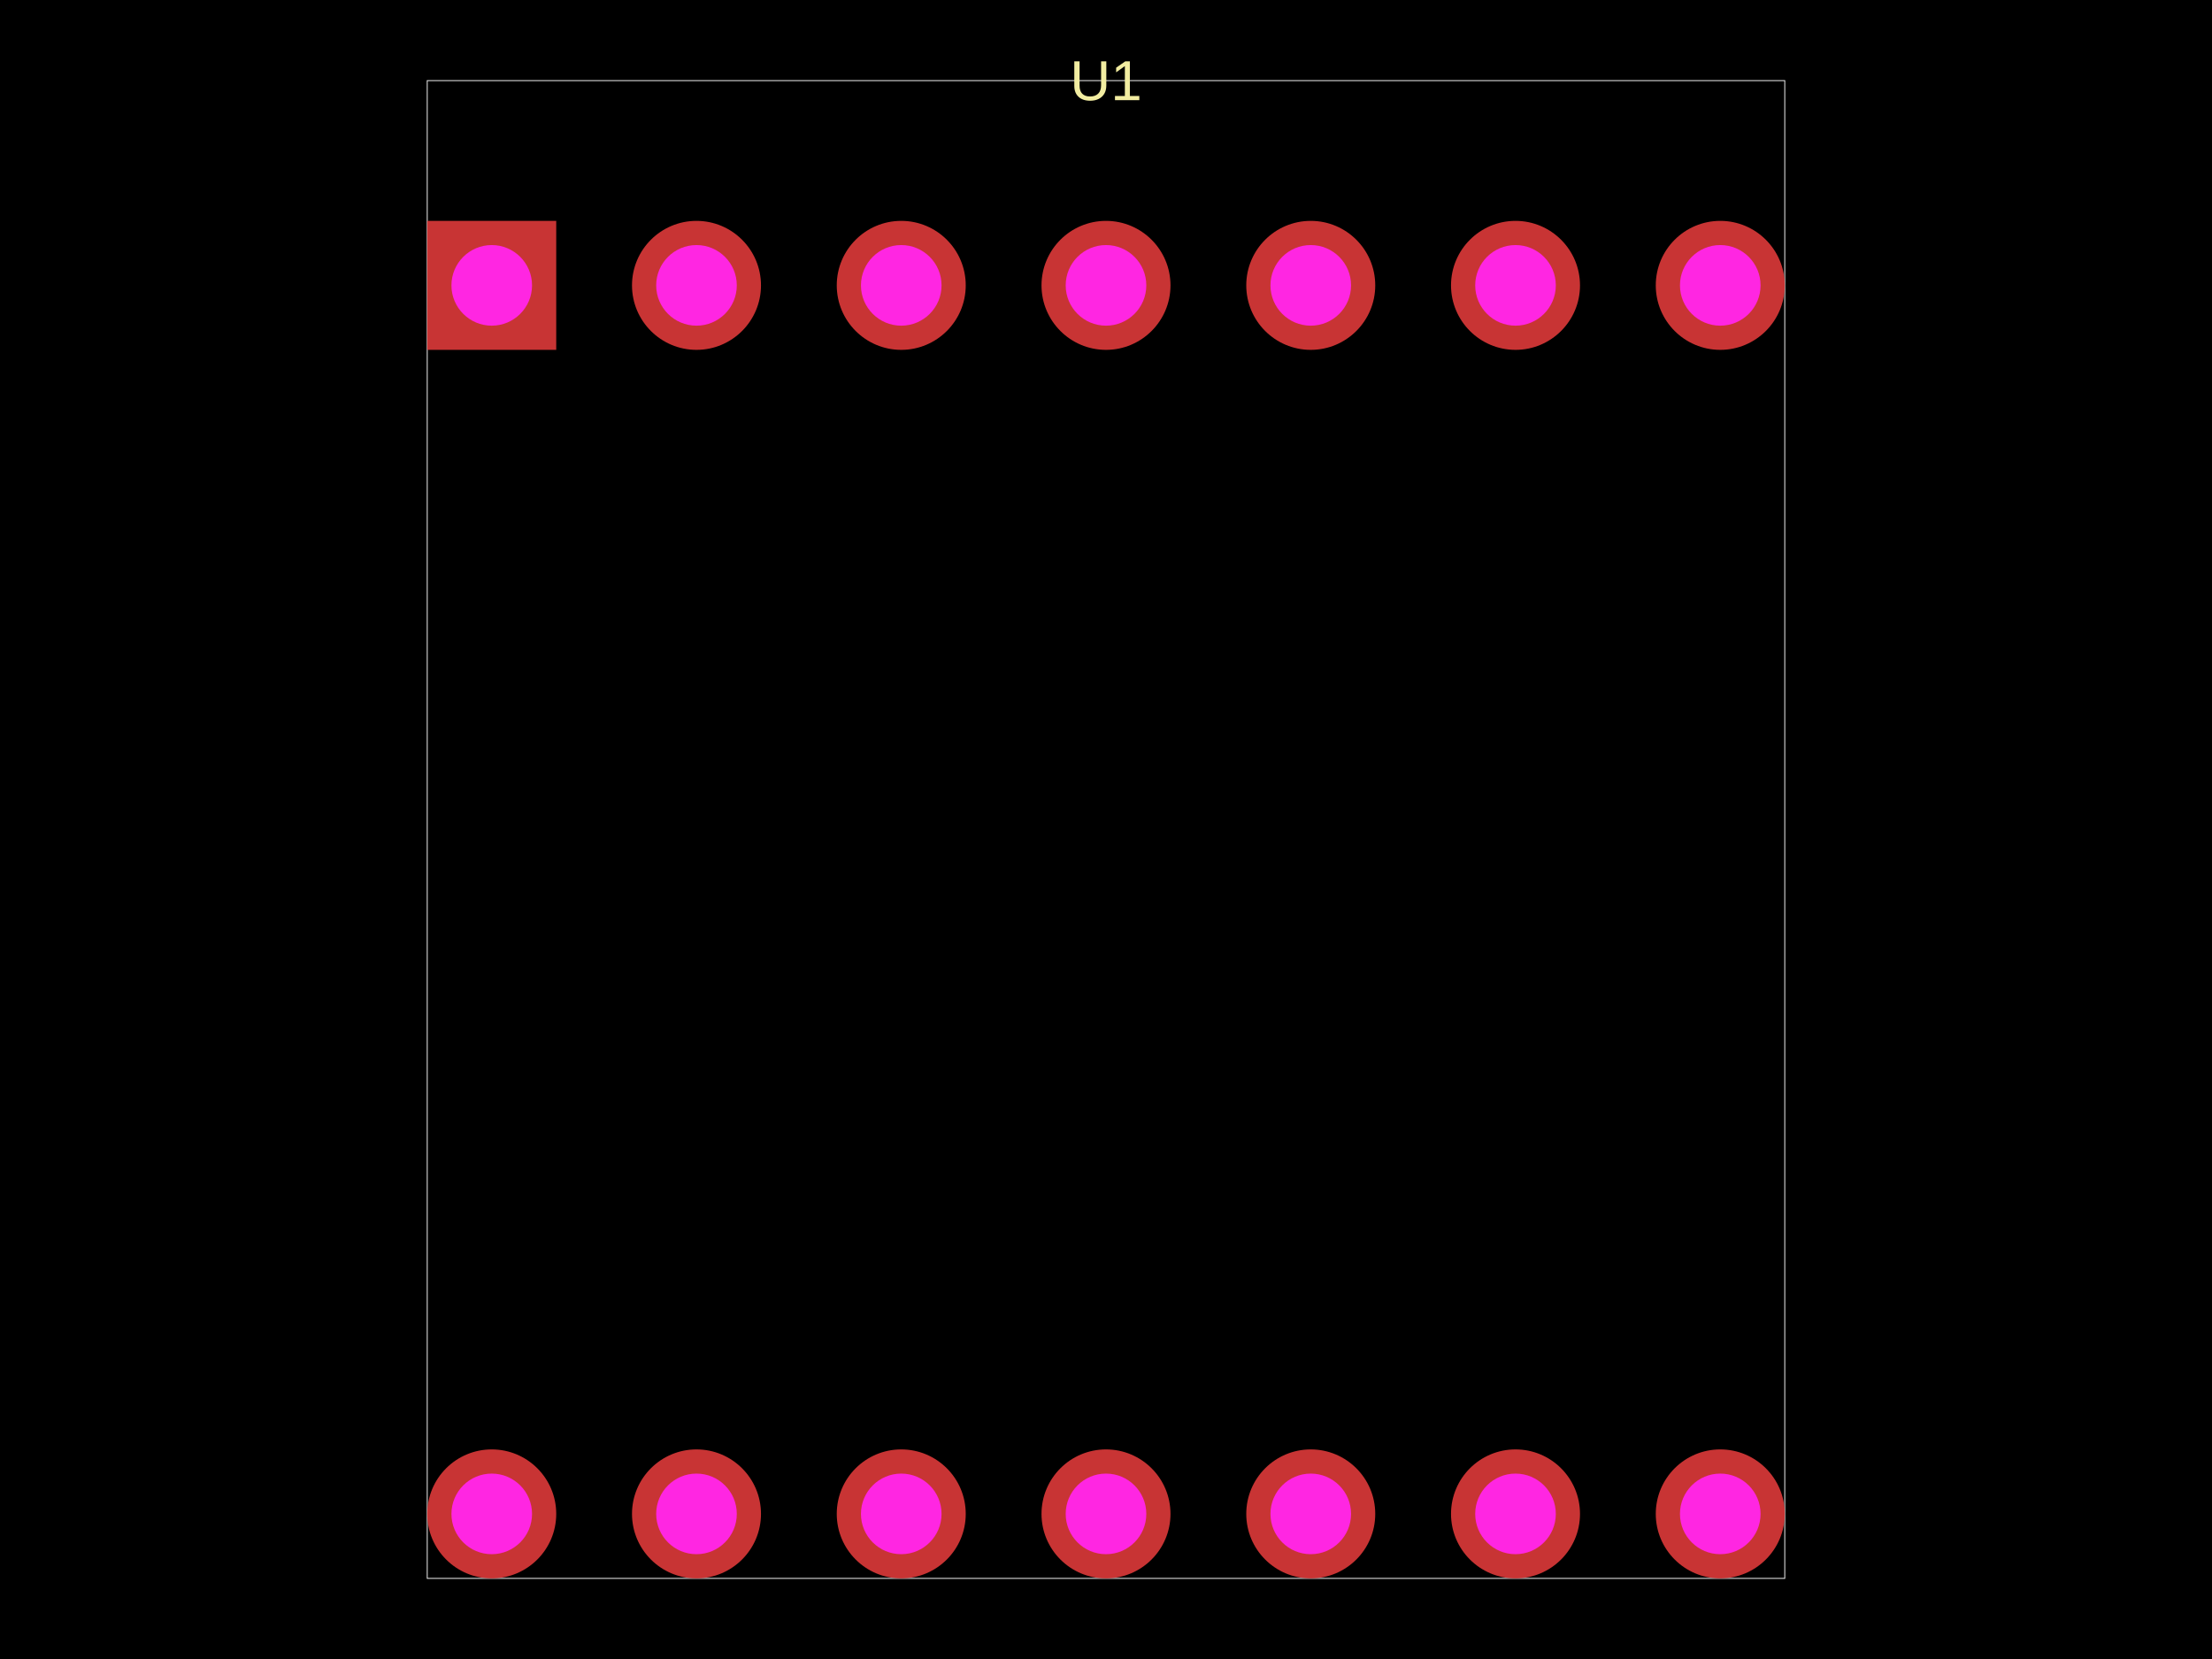
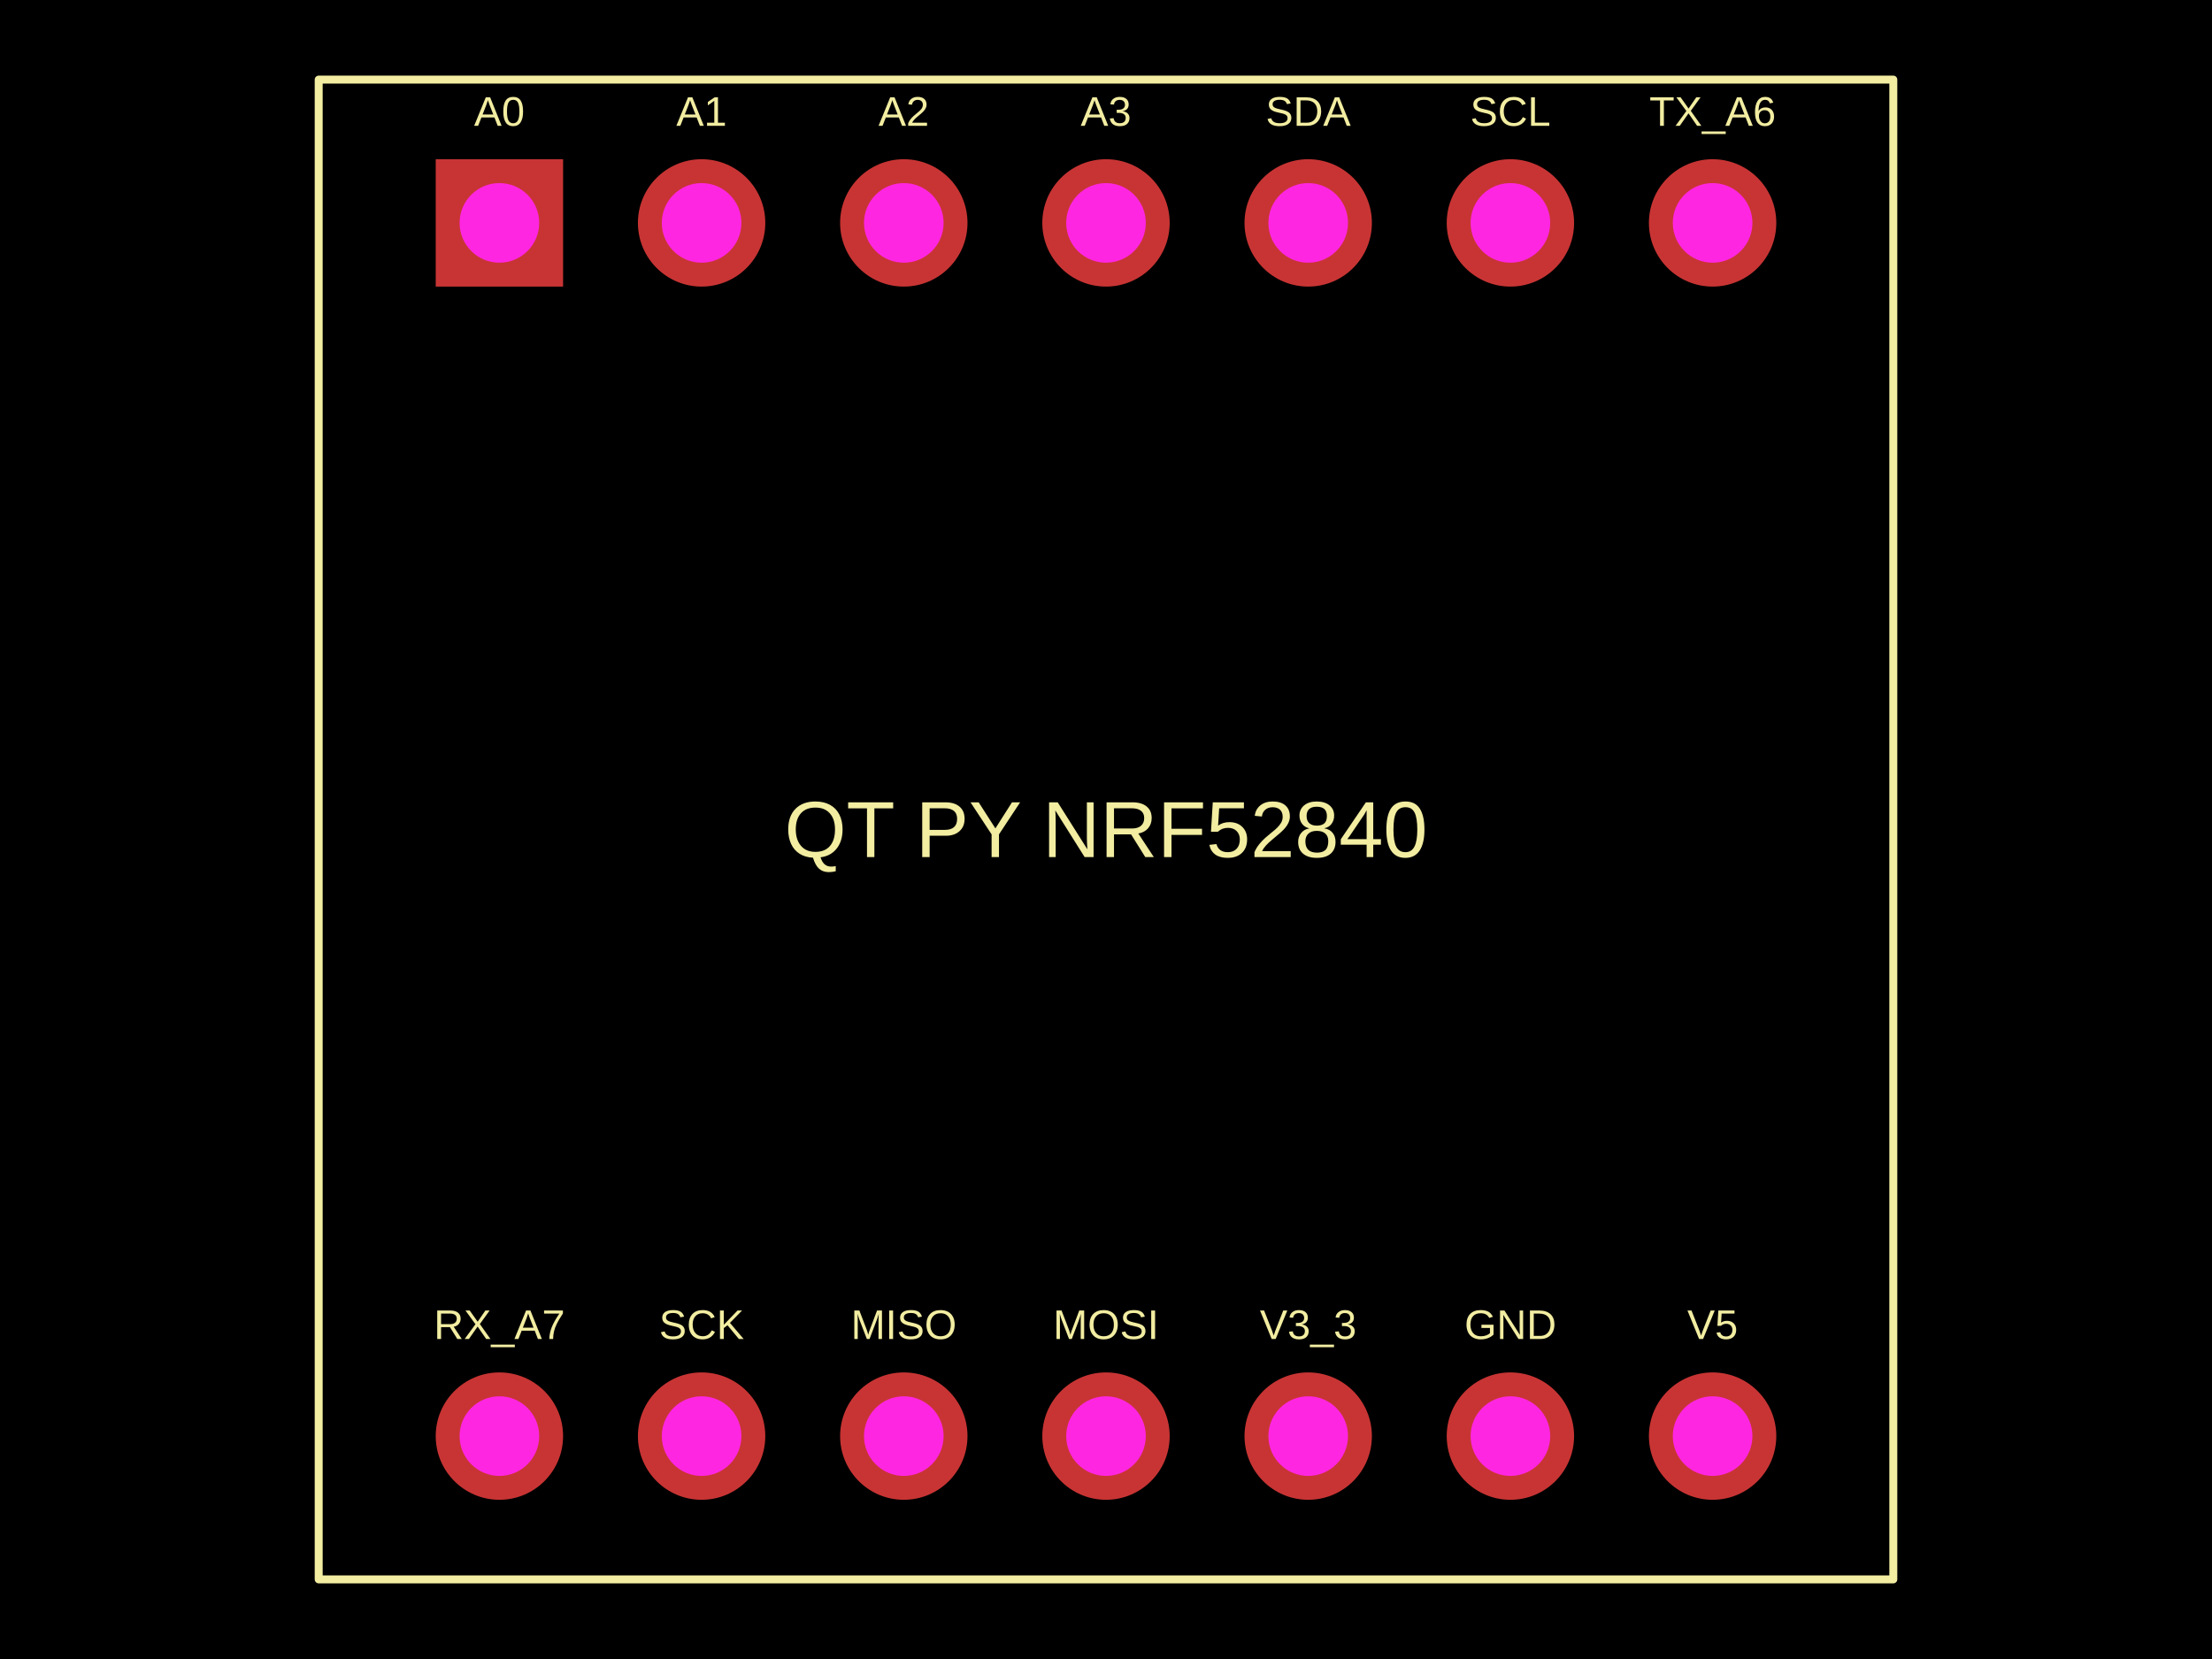
- <svg xmlns="http://www.w3.org/2000/svg" width="800" height="600" data-software-used-string="@tscircuit/core@0.0.1565">
+ <svg xmlns="http://www.w3.org/2000/svg" width="800" height="600" data-software-used-string="@tscircuit/core@0.0.1580">
  <style />
  <rect class="boundary" x="0" y="0" fill="#000" width="800" height="600" data-type="pcb_background" data-pcb-layer="global" />
-   <rect class="pcb-boundary" fill="none" stroke="#fff" stroke-width="0.3" x="154.519" y="29.155" width="490.962" height="541.691" data-type="pcb_boundary" data-pcb-layer="global" />
-   <text x="0" y="0" dx="0" dy="0" fill="#f2eda1" font-family="Arial, sans-serif" font-size="20.408" text-anchor="middle" dominant-baseline="central" transform="matrix(1,0,0,1,400,29.15452)" class="pcb-silkscreen-text pcb-silkscreen-top" data-pcb-silkscreen-text-id="pcb_silkscreen_text_0" stroke="none" data-type="pcb_silkscreen_text" data-pcb-layer="top">U1</text>
+   <rect class="pcb-boundary" fill="none" stroke="#fff" stroke-width="0.3" x="115.259" y="28.791" width="569.482" height="542.418" data-type="pcb_boundary" data-pcb-layer="global" />
+   <text x="0" y="0" dx="0" dy="0" fill="#f2eda1" font-family="Arial, sans-serif" font-size="14.971" text-anchor="middle" dominant-baseline="central" transform="matrix(1,0,0,1,180.6142,40.3071)" class="pcb-silkscreen-text pcb-silkscreen-top" data-pcb-silkscreen-text-id="pcb_silkscreen_text_0" stroke="none" data-type="pcb_silkscreen_text" data-pcb-layer="top">A0</text>
+   <text x="0" y="0" dx="0" dy="0" fill="#f2eda1" font-family="Arial, sans-serif" font-size="14.971" text-anchor="middle" dominant-baseline="central" transform="matrix(1,0,0,1,253.7428,40.3071)" class="pcb-silkscreen-text pcb-silkscreen-top" data-pcb-silkscreen-text-id="pcb_silkscreen_text_1" stroke="none" data-type="pcb_silkscreen_text" data-pcb-layer="top">A1</text>
+   <text x="0" y="0" dx="0" dy="0" fill="#f2eda1" font-family="Arial, sans-serif" font-size="14.971" text-anchor="middle" dominant-baseline="central" transform="matrix(1,0,0,1,326.8714,40.3071)" class="pcb-silkscreen-text pcb-silkscreen-top" data-pcb-silkscreen-text-id="pcb_silkscreen_text_2" stroke="none" data-type="pcb_silkscreen_text" data-pcb-layer="top">A2</text>
+   <text x="0" y="0" dx="0" dy="0" fill="#f2eda1" font-family="Arial, sans-serif" font-size="14.971" text-anchor="middle" dominant-baseline="central" transform="matrix(1,0,0,1,400,40.3071)" class="pcb-silkscreen-text pcb-silkscreen-top" data-pcb-silkscreen-text-id="pcb_silkscreen_text_3" stroke="none" data-type="pcb_silkscreen_text" data-pcb-layer="top">A3</text>
+   <text x="0" y="0" dx="0" dy="0" fill="#f2eda1" font-family="Arial, sans-serif" font-size="14.971" text-anchor="middle" dominant-baseline="central" transform="matrix(1,0,0,1,473.1286,40.3071)" class="pcb-silkscreen-text pcb-silkscreen-top" data-pcb-silkscreen-text-id="pcb_silkscreen_text_4" stroke="none" data-type="pcb_silkscreen_text" data-pcb-layer="top">SDA</text>
+   <text x="0" y="0" dx="0" dy="0" fill="#f2eda1" font-family="Arial, sans-serif" font-size="14.971" text-anchor="middle" dominant-baseline="central" transform="matrix(1,0,0,1,546.2572,40.3071)" class="pcb-silkscreen-text pcb-silkscreen-top" data-pcb-silkscreen-text-id="pcb_silkscreen_text_5" stroke="none" data-type="pcb_silkscreen_text" data-pcb-layer="top">SCL</text>
+   <text x="0" y="0" dx="0" dy="0" fill="#f2eda1" font-family="Arial, sans-serif" font-size="14.971" text-anchor="middle" dominant-baseline="central" transform="matrix(1,0,0,1,619.3858,40.3071)" class="pcb-silkscreen-text pcb-silkscreen-top" data-pcb-silkscreen-text-id="pcb_silkscreen_text_6" stroke="none" data-type="pcb_silkscreen_text" data-pcb-layer="top">TX_A6</text>
+   <text x="0" y="0" dx="0" dy="0" fill="#f2eda1" font-family="Arial, sans-serif" font-size="14.971" text-anchor="middle" dominant-baseline="central" transform="matrix(1,0,0,1,180.6142,479.0787)" class="pcb-silkscreen-text pcb-silkscreen-top" data-pcb-silkscreen-text-id="pcb_silkscreen_text_7" stroke="none" data-type="pcb_silkscreen_text" data-pcb-layer="top">RX_A7</text>
+   <text x="0" y="0" dx="0" dy="0" fill="#f2eda1" font-family="Arial, sans-serif" font-size="14.971" text-anchor="middle" dominant-baseline="central" transform="matrix(1,0,0,1,253.7428,479.0787)" class="pcb-silkscreen-text pcb-silkscreen-top" data-pcb-silkscreen-text-id="pcb_silkscreen_text_8" stroke="none" data-type="pcb_silkscreen_text" data-pcb-layer="top">SCK</text>
+   <text x="0" y="0" dx="0" dy="0" fill="#f2eda1" font-family="Arial, sans-serif" font-size="14.971" text-anchor="middle" dominant-baseline="central" transform="matrix(1,0,0,1,326.8714,479.0787)" class="pcb-silkscreen-text pcb-silkscreen-top" data-pcb-silkscreen-text-id="pcb_silkscreen_text_9" stroke="none" data-type="pcb_silkscreen_text" data-pcb-layer="top">MISO</text>
+   <text x="0" y="0" dx="0" dy="0" fill="#f2eda1" font-family="Arial, sans-serif" font-size="14.971" text-anchor="middle" dominant-baseline="central" transform="matrix(1,0,0,1,400,479.0787)" class="pcb-silkscreen-text pcb-silkscreen-top" data-pcb-silkscreen-text-id="pcb_silkscreen_text_10" stroke="none" data-type="pcb_silkscreen_text" data-pcb-layer="top">MOSI</text>
+   <text x="0" y="0" dx="0" dy="0" fill="#f2eda1" font-family="Arial, sans-serif" font-size="14.971" text-anchor="middle" dominant-baseline="central" transform="matrix(1,0,0,1,473.1286,479.0787)" class="pcb-silkscreen-text pcb-silkscreen-top" data-pcb-silkscreen-text-id="pcb_silkscreen_text_11" stroke="none" data-type="pcb_silkscreen_text" data-pcb-layer="top">V3_3</text>
+   <text x="0" y="0" dx="0" dy="0" fill="#f2eda1" font-family="Arial, sans-serif" font-size="14.971" text-anchor="middle" dominant-baseline="central" transform="matrix(1,0,0,1,546.2572,479.0787)" class="pcb-silkscreen-text pcb-silkscreen-top" data-pcb-silkscreen-text-id="pcb_silkscreen_text_12" stroke="none" data-type="pcb_silkscreen_text" data-pcb-layer="top">GND</text>
+   <text x="0" y="0" dx="0" dy="0" fill="#f2eda1" font-family="Arial, sans-serif" font-size="14.971" text-anchor="middle" dominant-baseline="central" transform="matrix(1,0,0,1,619.3858,479.0787)" class="pcb-silkscreen-text pcb-silkscreen-top" data-pcb-silkscreen-text-id="pcb_silkscreen_text_13" stroke="none" data-type="pcb_silkscreen_text" data-pcb-layer="top">V5</text>
+   <path class="pcb-silkscreen pcb-silkscreen-top" d="M 115.259 571.209 L 684.741 571.209 L 684.741 28.791 L 115.259 28.791 L 115.259 571.209 Z" fill="none" stroke="#f2eda1" stroke-width="2.879" stroke-linecap="round" stroke-linejoin="round" data-pcb-component-id="pcb_component_0" data-pcb-silkscreen-path-id="pcb_silkscreen_path_0" data-type="pcb_silkscreen_path" data-pcb-layer="top" />
+   <text x="0" y="0" dx="0" dy="0" fill="#f2eda1" font-family="Arial, sans-serif" font-size="28.791" text-anchor="middle" dominant-baseline="central" transform="matrix(1,0,0,1,400,300)" class="pcb-silkscreen-text pcb-silkscreen-top" data-pcb-silkscreen-text-id="pcb_silkscreen_text_14" stroke="none" data-type="pcb_silkscreen_text" data-pcb-layer="top">QT PY NRF52840</text>
  <g data-type="pcb_plated_hole" data-pcb-layer="through" data-pad-name="U1.A0">
-     <rect class="pcb-hole-outer-pad" fill="rgb(200, 52, 52)" x="154.519" y="79.883" width="46.647" height="46.647" data-type="pcb_plated_hole" data-pcb-layer="top" />
-     <circle class="pcb-hole-inner" fill="#FF26E2" cx="177.843" cy="103.207" r="14.577" data-type="pcb_plated_hole_drill" data-pcb-layer="drill" />
+     <rect class="pcb-hole-outer-pad" fill="rgb(200, 52, 52)" x="157.582" y="57.582" width="46.065" height="46.065" data-type="pcb_plated_hole" data-pcb-layer="top" />
+     <circle class="pcb-hole-inner" fill="#FF26E2" cx="180.614" cy="80.614" r="14.395" data-type="pcb_plated_hole_drill" data-pcb-layer="drill" />
  </g>
  <g data-type="pcb_plated_hole" data-pcb-layer="through" data-pad-name="U1.A1">
-     <circle class="pcb-hole-outer" fill="rgb(200, 52, 52)" cx="251.895" cy="103.207" r="23.324" data-type="pcb_plated_hole" data-pcb-layer="top" />
-     <circle class="pcb-hole-inner" fill="#FF26E2" cx="251.895" cy="103.207" r="14.577" data-type="pcb_plated_hole_drill" data-pcb-layer="drill" />
+     <circle class="pcb-hole-outer" fill="rgb(200, 52, 52)" cx="253.743" cy="80.614" r="23.033" data-type="pcb_plated_hole" data-pcb-layer="top" />
+     <circle class="pcb-hole-inner" fill="#FF26E2" cx="253.743" cy="80.614" r="14.395" data-type="pcb_plated_hole_drill" data-pcb-layer="drill" />
  </g>
  <g data-type="pcb_plated_hole" data-pcb-layer="through" data-pad-name="U1.A2">
-     <circle class="pcb-hole-outer" fill="rgb(200, 52, 52)" cx="325.948" cy="103.207" r="23.324" data-type="pcb_plated_hole" data-pcb-layer="top" />
-     <circle class="pcb-hole-inner" fill="#FF26E2" cx="325.948" cy="103.207" r="14.577" data-type="pcb_plated_hole_drill" data-pcb-layer="drill" />
+     <circle class="pcb-hole-outer" fill="rgb(200, 52, 52)" cx="326.871" cy="80.614" r="23.033" data-type="pcb_plated_hole" data-pcb-layer="top" />
+     <circle class="pcb-hole-inner" fill="#FF26E2" cx="326.871" cy="80.614" r="14.395" data-type="pcb_plated_hole_drill" data-pcb-layer="drill" />
  </g>
  <g data-type="pcb_plated_hole" data-pcb-layer="through" data-pad-name="U1.A3">
-     <circle class="pcb-hole-outer" fill="rgb(200, 52, 52)" cx="400" cy="103.207" r="23.324" data-type="pcb_plated_hole" data-pcb-layer="top" />
-     <circle class="pcb-hole-inner" fill="#FF26E2" cx="400" cy="103.207" r="14.577" data-type="pcb_plated_hole_drill" data-pcb-layer="drill" />
+     <circle class="pcb-hole-outer" fill="rgb(200, 52, 52)" cx="400" cy="80.614" r="23.033" data-type="pcb_plated_hole" data-pcb-layer="top" />
+     <circle class="pcb-hole-inner" fill="#FF26E2" cx="400" cy="80.614" r="14.395" data-type="pcb_plated_hole_drill" data-pcb-layer="drill" />
  </g>
  <g data-type="pcb_plated_hole" data-pcb-layer="through" data-pad-name="U1.SDA">
-     <circle class="pcb-hole-outer" fill="rgb(200, 52, 52)" cx="474.052" cy="103.207" r="23.324" data-type="pcb_plated_hole" data-pcb-layer="top" />
-     <circle class="pcb-hole-inner" fill="#FF26E2" cx="474.052" cy="103.207" r="14.577" data-type="pcb_plated_hole_drill" data-pcb-layer="drill" />
+     <circle class="pcb-hole-outer" fill="rgb(200, 52, 52)" cx="473.129" cy="80.614" r="23.033" data-type="pcb_plated_hole" data-pcb-layer="top" />
+     <circle class="pcb-hole-inner" fill="#FF26E2" cx="473.129" cy="80.614" r="14.395" data-type="pcb_plated_hole_drill" data-pcb-layer="drill" />
  </g>
  <g data-type="pcb_plated_hole" data-pcb-layer="through" data-pad-name="U1.SCL">
-     <circle class="pcb-hole-outer" fill="rgb(200, 52, 52)" cx="548.105" cy="103.207" r="23.324" data-type="pcb_plated_hole" data-pcb-layer="top" />
-     <circle class="pcb-hole-inner" fill="#FF26E2" cx="548.105" cy="103.207" r="14.577" data-type="pcb_plated_hole_drill" data-pcb-layer="drill" />
+     <circle class="pcb-hole-outer" fill="rgb(200, 52, 52)" cx="546.257" cy="80.614" r="23.033" data-type="pcb_plated_hole" data-pcb-layer="top" />
+     <circle class="pcb-hole-inner" fill="#FF26E2" cx="546.257" cy="80.614" r="14.395" data-type="pcb_plated_hole_drill" data-pcb-layer="drill" />
  </g>
  <g data-type="pcb_plated_hole" data-pcb-layer="through" data-pad-name="U1.TX_A6">
-     <circle class="pcb-hole-outer" fill="rgb(200, 52, 52)" cx="622.157" cy="103.207" r="23.324" data-type="pcb_plated_hole" data-pcb-layer="top" />
-     <circle class="pcb-hole-inner" fill="#FF26E2" cx="622.157" cy="103.207" r="14.577" data-type="pcb_plated_hole_drill" data-pcb-layer="drill" />
+     <circle class="pcb-hole-outer" fill="rgb(200, 52, 52)" cx="619.386" cy="80.614" r="23.033" data-type="pcb_plated_hole" data-pcb-layer="top" />
+     <circle class="pcb-hole-inner" fill="#FF26E2" cx="619.386" cy="80.614" r="14.395" data-type="pcb_plated_hole_drill" data-pcb-layer="drill" />
  </g>
  <g data-type="pcb_plated_hole" data-pcb-layer="through" data-pad-name="U1.RX_A7">
-     <circle class="pcb-hole-outer" fill="rgb(200, 52, 52)" cx="177.843" cy="547.522" r="23.324" data-type="pcb_plated_hole" data-pcb-layer="top" />
-     <circle class="pcb-hole-inner" fill="#FF26E2" cx="177.843" cy="547.522" r="14.577" data-type="pcb_plated_hole_drill" data-pcb-layer="drill" />
+     <circle class="pcb-hole-outer" fill="rgb(200, 52, 52)" cx="180.614" cy="519.386" r="23.033" data-type="pcb_plated_hole" data-pcb-layer="top" />
+     <circle class="pcb-hole-inner" fill="#FF26E2" cx="180.614" cy="519.386" r="14.395" data-type="pcb_plated_hole_drill" data-pcb-layer="drill" />
  </g>
  <g data-type="pcb_plated_hole" data-pcb-layer="through" data-pad-name="U1.SCK">
-     <circle class="pcb-hole-outer" fill="rgb(200, 52, 52)" cx="251.895" cy="547.522" r="23.324" data-type="pcb_plated_hole" data-pcb-layer="top" />
-     <circle class="pcb-hole-inner" fill="#FF26E2" cx="251.895" cy="547.522" r="14.577" data-type="pcb_plated_hole_drill" data-pcb-layer="drill" />
+     <circle class="pcb-hole-outer" fill="rgb(200, 52, 52)" cx="253.743" cy="519.386" r="23.033" data-type="pcb_plated_hole" data-pcb-layer="top" />
+     <circle class="pcb-hole-inner" fill="#FF26E2" cx="253.743" cy="519.386" r="14.395" data-type="pcb_plated_hole_drill" data-pcb-layer="drill" />
  </g>
  <g data-type="pcb_plated_hole" data-pcb-layer="through" data-pad-name="U1.MISO">
-     <circle class="pcb-hole-outer" fill="rgb(200, 52, 52)" cx="325.948" cy="547.522" r="23.324" data-type="pcb_plated_hole" data-pcb-layer="top" />
-     <circle class="pcb-hole-inner" fill="#FF26E2" cx="325.948" cy="547.522" r="14.577" data-type="pcb_plated_hole_drill" data-pcb-layer="drill" />
+     <circle class="pcb-hole-outer" fill="rgb(200, 52, 52)" cx="326.871" cy="519.386" r="23.033" data-type="pcb_plated_hole" data-pcb-layer="top" />
+     <circle class="pcb-hole-inner" fill="#FF26E2" cx="326.871" cy="519.386" r="14.395" data-type="pcb_plated_hole_drill" data-pcb-layer="drill" />
  </g>
  <g data-type="pcb_plated_hole" data-pcb-layer="through" data-pad-name="U1.MOSI">
-     <circle class="pcb-hole-outer" fill="rgb(200, 52, 52)" cx="400" cy="547.522" r="23.324" data-type="pcb_plated_hole" data-pcb-layer="top" />
-     <circle class="pcb-hole-inner" fill="#FF26E2" cx="400" cy="547.522" r="14.577" data-type="pcb_plated_hole_drill" data-pcb-layer="drill" />
+     <circle class="pcb-hole-outer" fill="rgb(200, 52, 52)" cx="400" cy="519.386" r="23.033" data-type="pcb_plated_hole" data-pcb-layer="top" />
+     <circle class="pcb-hole-inner" fill="#FF26E2" cx="400" cy="519.386" r="14.395" data-type="pcb_plated_hole_drill" data-pcb-layer="drill" />
  </g>
  <g data-type="pcb_plated_hole" data-pcb-layer="through" data-pad-name="U1.V3_3">
-     <circle class="pcb-hole-outer" fill="rgb(200, 52, 52)" cx="474.052" cy="547.522" r="23.324" data-type="pcb_plated_hole" data-pcb-layer="top" />
-     <circle class="pcb-hole-inner" fill="#FF26E2" cx="474.052" cy="547.522" r="14.577" data-type="pcb_plated_hole_drill" data-pcb-layer="drill" />
+     <circle class="pcb-hole-outer" fill="rgb(200, 52, 52)" cx="473.129" cy="519.386" r="23.033" data-type="pcb_plated_hole" data-pcb-layer="top" />
+     <circle class="pcb-hole-inner" fill="#FF26E2" cx="473.129" cy="519.386" r="14.395" data-type="pcb_plated_hole_drill" data-pcb-layer="drill" />
  </g>
  <g data-type="pcb_plated_hole" data-pcb-layer="through" data-pad-name="U1.GND">
-     <circle class="pcb-hole-outer" fill="rgb(200, 52, 52)" cx="548.105" cy="547.522" r="23.324" data-type="pcb_plated_hole" data-pcb-layer="top" />
-     <circle class="pcb-hole-inner" fill="#FF26E2" cx="548.105" cy="547.522" r="14.577" data-type="pcb_plated_hole_drill" data-pcb-layer="drill" />
+     <circle class="pcb-hole-outer" fill="rgb(200, 52, 52)" cx="546.257" cy="519.386" r="23.033" data-type="pcb_plated_hole" data-pcb-layer="top" />
+     <circle class="pcb-hole-inner" fill="#FF26E2" cx="546.257" cy="519.386" r="14.395" data-type="pcb_plated_hole_drill" data-pcb-layer="drill" />
  </g>
  <g data-type="pcb_plated_hole" data-pcb-layer="through" data-pad-name="U1.V5">
-     <circle class="pcb-hole-outer" fill="rgb(200, 52, 52)" cx="622.157" cy="547.522" r="23.324" data-type="pcb_plated_hole" data-pcb-layer="top" />
-     <circle class="pcb-hole-inner" fill="#FF26E2" cx="622.157" cy="547.522" r="14.577" data-type="pcb_plated_hole_drill" data-pcb-layer="drill" />
+     <circle class="pcb-hole-outer" fill="rgb(200, 52, 52)" cx="619.386" cy="519.386" r="23.033" data-type="pcb_plated_hole" data-pcb-layer="top" />
+     <circle class="pcb-hole-inner" fill="#FF26E2" cx="619.386" cy="519.386" r="14.395" data-type="pcb_plated_hole_drill" data-pcb-layer="drill" />
  </g>
</svg>
